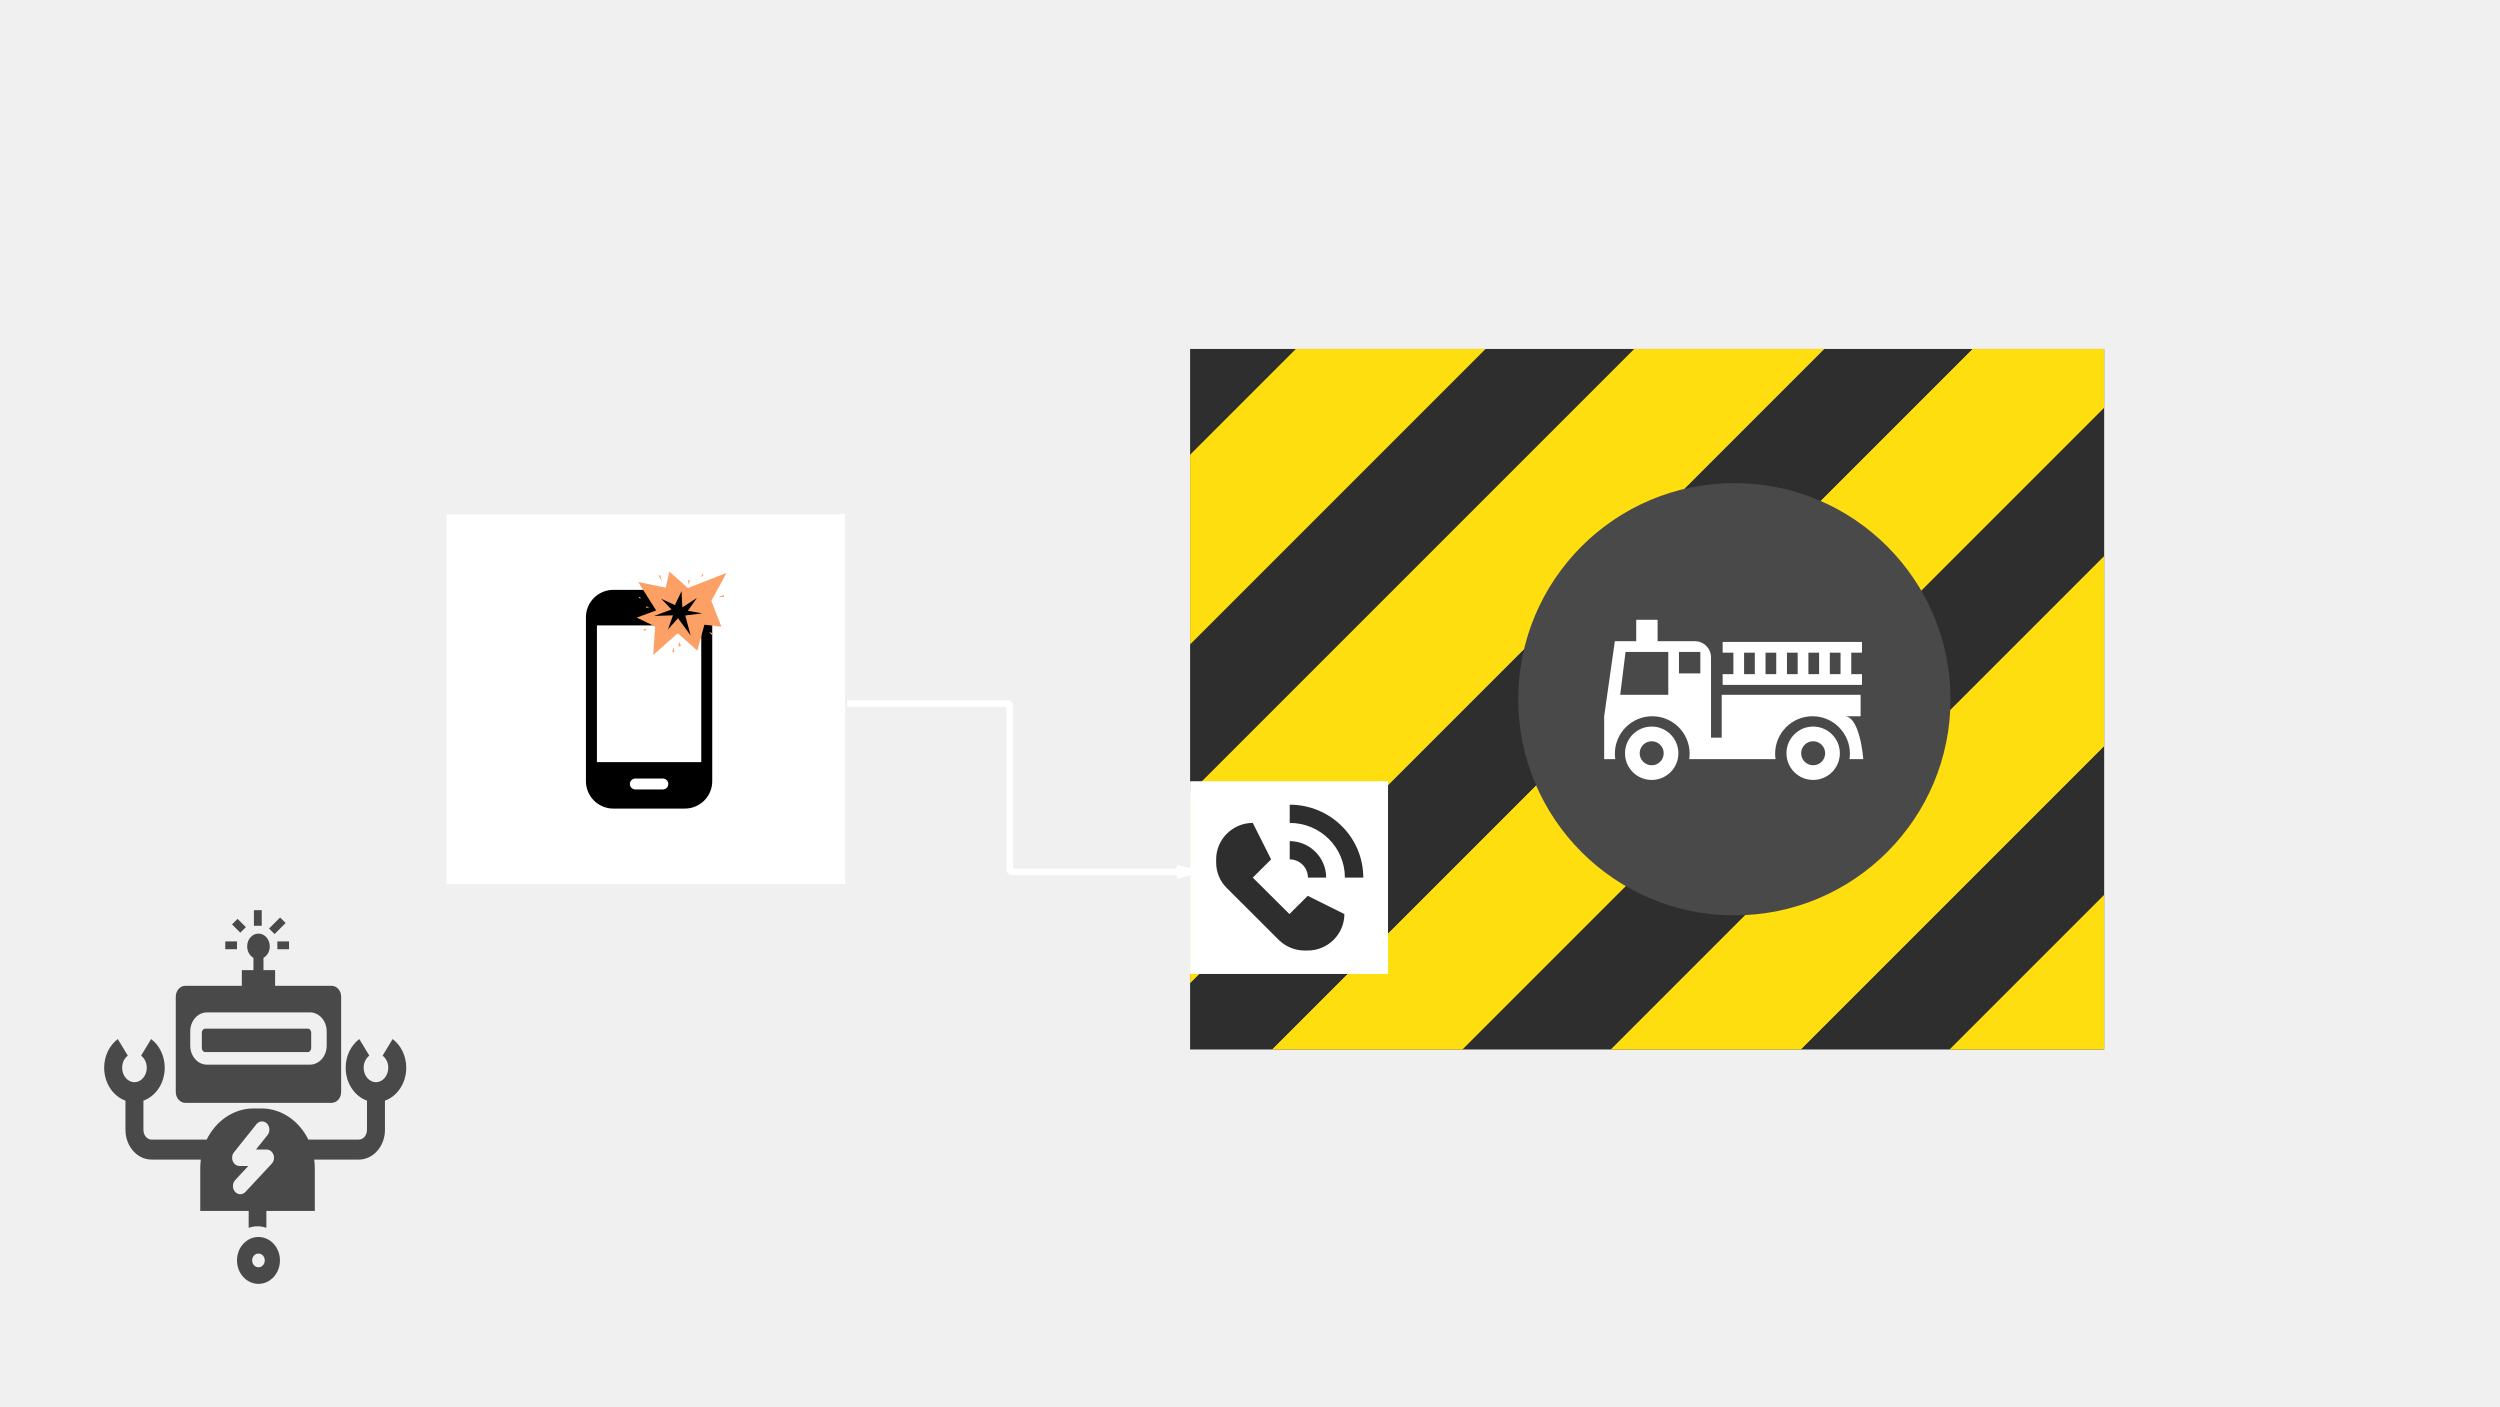
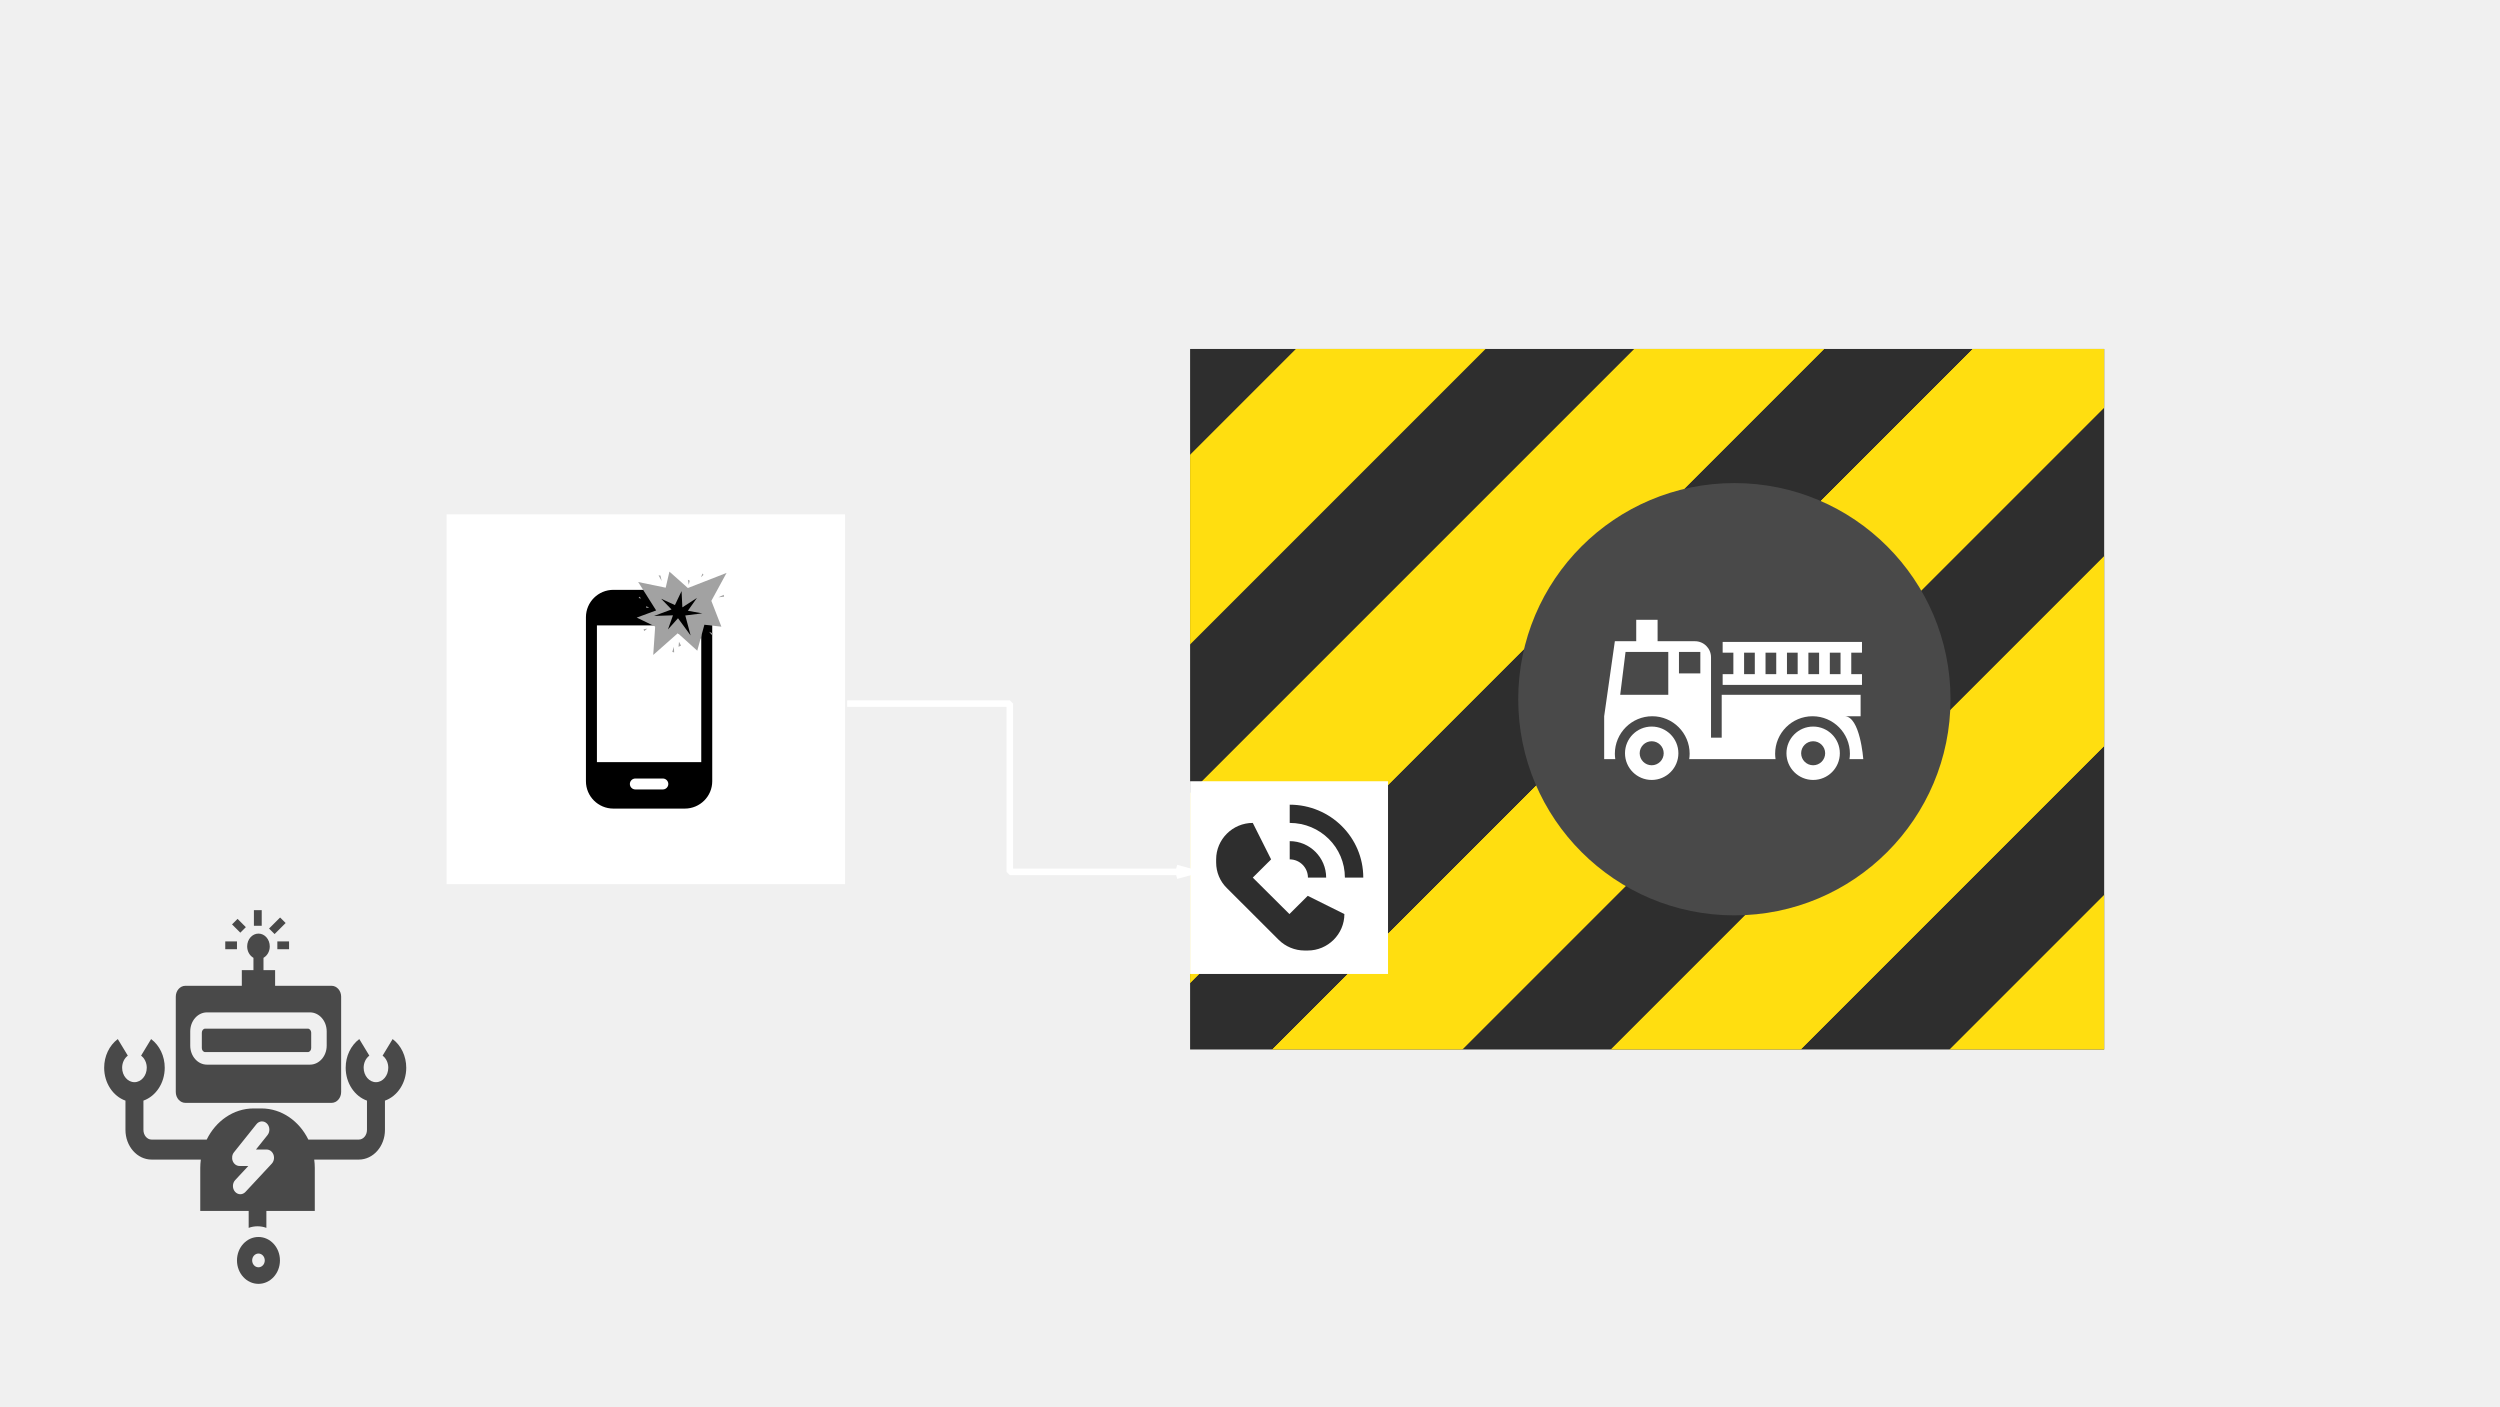
<svg xmlns="http://www.w3.org/2000/svg" xmlns:xlink="http://www.w3.org/1999/xlink" width="1920px" height="1080px" viewBox="0 0 1920 1080" version="1.1">
  <defs>
    <rect id="path-1" x="0" y="0" width="702" height="538" />
  </defs>
  <g id="Actual-Slides" stroke="none" stroke-width="1" fill="none" fill-rule="evenodd">
    <g id="callFireDepartmentOnPhoneExplosion">
      <g id="Action" transform="translate(343, 395)" fill="#FFFFFF">
        <rect id="Rectangle" x="0" y="0" width="306" height="284" />
      </g>
      <g id="Effect" transform="translate(914, 268)">
        <g id="Lines">
          <mask id="mask-2" fill="white">
            <use xlink:href="#path-1" />
          </mask>
          <use id="Mask" fill="#2E2E2E" xlink:href="#path-1" />
          <g id="Group-2" mask="url(#mask-2)" fill="#FFDE10">
            <g transform="translate(-516, -83)">
              <rect id="Rectangle-3" transform="translate(846.5344, 426.5344) rotate(-45) translate(-846.5344, -426.5344) " x="365.534" y="375.034" width="962" height="103" />
              <rect id="Rectangle-3-Copy" transform="translate(636.5344, 376.5344) rotate(-45) translate(-636.5344, -376.5344) " x="155.534" y="325.034" width="962" height="103" />
              <rect id="Rectangle-3-Copy-2" transform="translate(376.5344, 376.5344) rotate(-45) translate(-376.5344, -376.5344) " x="-104.466" y="325.034" width="962" height="103" />
              <rect id="Rectangle-3" transform="translate(1106.534, 426.5344) rotate(-45) translate(-1106.534, -426.5344) " x="625.534" y="375.034" width="962" height="103" />
              <rect id="Rectangle-3-Copy" transform="translate(896.5344, 376.5344) rotate(-45) translate(-896.5344, -376.5344) " x="415.534" y="325.034" width="962" height="103" />
              <rect id="Rectangle-3-Copy-2" transform="translate(636.5344, 376.5344) rotate(-45) translate(-636.5344, -376.5344) " x="155.534" y="325.034" width="962" height="103" />
              <rect id="Rectangle-3" transform="translate(1366.534, 426.5344) rotate(-45) translate(-1366.534, -426.5344) " x="885.534" y="375.034" width="962" height="103" />
              <rect id="Rectangle-3-Copy-3" transform="translate(1616.534, 426.5344) rotate(-45) translate(-1616.534, -426.5344) " x="1135.534" y="375.034" width="962" height="103" />
              <rect id="Rectangle-3-Copy" transform="translate(1156.534, 376.5344) rotate(-45) translate(-1156.534, -376.5344) " x="675.534" y="325.034" width="962" height="103" />
              <rect id="Rectangle-3-Copy-2" transform="translate(896.5344, 376.5344) rotate(-45) translate(-896.5344, -376.5344) " x="415.534" y="325.034" width="962" height="103" />
            </g>
          </g>
        </g>
        <g id="Call-box" transform="translate(0, 332)">
          <rect id="Rectangle" fill="#FFFFFF" x="0" y="0" width="152" height="148" />
          <g id="Calling" transform="translate(20, 18)" fill-rule="nonzero" fill="#2E2E2E">
            <path d="M56.5,0 L56.5,0 L56.5,14 C79.948,14 98.875,32.76 98.875,56 L98.875,56 L113,56 L113,56 C113,25.06 87.716,0 56.5,0 Z" id="Shape" />
            <path d="M70.495,56 L84.491,56 L84.491,56 C84.491,40.6 71.895,28 56.5,28 L56.5,42 C64.197,42 70.495,48.3 70.495,56 Z" id="Shape" />
            <path d="M47.977,103.74 C53.323,109.06 60.499,112 67.956,112 L70.347,112 C85.824,112 98.486,99.4 98.486,84 L70.347,70 L56.278,84 L28.139,56 L42.208,42 L28.139,14 C12.663,14 0,26.6 0,42 L0,44.38 C0,51.8 2.955,58.94 8.301,64.12 L47.977,103.74 Z" id="Shape" />
          </g>
        </g>
        <g id="Fire-Deparment" transform="translate(252, 103)">
          <circle id="Oval-Copy-2" fill="#494949" cx="166" cy="166" r="166" />
          <path d="M264,146.751 L255.77,146.751 L255.77,130.249 L264,130.249 L264,122 L157,122 L157,130.249 L165.232,130.249 L165.232,146.751 L157,146.751 L157,155 L264,155 L264,146.751 Z M181.692,146.751 L173.462,146.751 L173.462,130.249 L181.692,130.249 L181.692,146.751 Z M198.153,146.751 L189.923,146.751 L189.923,130.249 L198.153,130.249 L198.153,146.751 Z M214.615,146.751 L206.385,146.751 L206.385,130.249 L214.615,130.249 L214.615,146.751 Z M231.077,146.751 L222.845,146.751 L222.845,130.249 L231.077,130.249 L231.077,146.751 Z M247.54,146.751 L239.308,146.751 L239.308,130.249 L247.54,130.249 L247.54,146.751 Z" id="Shape" fill="#FFFFFF" fill-rule="nonzero" transform="translate(210.5, 138.5) scale(-1, 1) translate(-210.5, -138.5) " />
          <path d="M226.5,187 C215.176,187 206,196.181 206,207.5 C206,218.824 215.176,228 226.5,228 C237.824,228 247,218.824 247,207.5 C247,196.183 237.824,187 226.5,187 M226.5,216.727 C221.414,216.727 217.273,212.591 217.273,207.502 C217.273,202.418 221.414,198.277 226.5,198.277 C231.586,198.277 235.725,202.418 235.725,207.502 C235.725,212.591 231.586,216.727 226.5,216.727" id="Shape" fill="#FFFFFF" fill-rule="nonzero" transform="translate(226.5, 207.5) scale(-1, 1) translate(-226.5, -207.5) " />
          <path d="M102.5,187 C91.176,187 82,196.181 82,207.5 C82,218.824 91.176,228 102.5,228 C113.824,228 123,218.824 123,207.5 C123,196.183 113.824,187 102.5,187 M102.5,216.727 C97.414,216.727 93.275,212.591 93.275,207.502 C93.275,202.418 97.414,198.277 102.5,198.277 C107.586,198.277 111.727,202.418 111.727,207.502 C111.727,212.591 107.586,216.727 102.5,216.727" id="Shape" fill="#FFFFFF" fill-rule="nonzero" transform="translate(102.5, 207.5) scale(-1, 1) translate(-102.5, -207.5) " />
          <path d="M256.795,121.46 L240.381,121.46 L240.381,105 L223.968,105 L223.968,121.46 L195.246,121.46 C188.451,121.46 182.939,126.991 182.939,133.806 L182.939,179.074 L182.939,195.536 L174.731,195.536 L174.731,179.074 L174.731,162.614 L68.052,162.614 L68.052,179.074 L80.361,179.074 C68.397,179.076 66,212 66,212 L76.587,212 C76.394,210.649 76.26,209.283 76.26,207.884 C76.26,191.979 89.119,179.076 104.98,179.076 C120.84,179.076 133.7,191.976 133.7,207.884 C133.7,209.283 133.572,210.649 133.379,212 L199.677,212 C199.485,210.649 199.35,209.283 199.35,207.884 C199.35,191.979 212.21,179.076 228.07,179.076 C243.93,179.076 256.792,191.976 256.792,207.884 C256.792,209.283 256.662,210.649 256.47,212 L265,212 L265,179.076 L256.795,121.46 Z M207.558,146.154 L191.144,146.154 L191.144,129.692 L207.558,129.692 L207.558,146.154 Z M215.763,162.616 L215.763,129.692 L223.968,129.692 L240.381,129.692 L248.587,129.692 L252.689,162.616 L215.763,162.616 L215.763,162.616 Z" id="Shape" fill="#FFFFFF" fill-rule="nonzero" transform="translate(165.5, 158.5) scale(-1, 1) translate(-165.5, -158.5) " />
        </g>
      </g>
      <g id="Robot" transform="translate(80, 699)" fill-rule="nonzero" fill="#494949">
        <path d="M221.539,99 L213.834,111.741 C216.564,113.788 218.196,117.258 218.196,121.026 C218.196,127.138 213.956,132.113 208.748,132.113 C203.529,132.113 199.283,127.141 199.283,121.026 C199.283,117.258 200.915,113.788 203.646,111.738 L195.938,99 C189.392,103.905 185.482,112.137 185.482,121.026 C185.482,132.873 192.373,142.928 201.838,146.28 L201.838,168.778 C201.838,172.872 199.024,176.202 195.568,176.202 L156.803,176.202 C149.847,161.988 136.293,152.285 120.798,152.285 L114.759,152.285 C99.266,152.285 85.709,161.988 78.753,176.202 L36.427,176.202 C32.97,176.202 30.157,172.872 30.157,168.778 L30.157,146.28 C39.621,142.928 46.512,132.873 46.512,121.026 C46.512,112.137 42.603,103.905 36.057,99 L28.352,111.741 C31.082,113.785 32.714,117.258 32.714,121.026 C32.714,127.138 28.468,132.113 23.249,132.113 C18.041,132.113 13.801,127.141 13.801,121.026 C13.801,117.258 15.433,113.788 18.164,111.741 L10.458,99 C3.909,103.905 0,112.141 0,121.026 C0,132.877 6.891,142.934 16.355,146.283 L16.355,168.778 C16.355,181.339 25.359,191.558 36.427,191.558 L74.24,191.558 C73.978,193.627 73.799,195.722 73.799,197.867 L73.799,230.986 L110.98,230.986 L110.98,244 C113.124,243.22 115.405,242.786 117.78,242.786 C120.154,242.786 122.435,243.22 124.579,244 L124.579,230.986 L161.76,230.986 L161.76,197.867 C161.76,195.722 161.578,193.627 161.319,191.558 L195.573,191.558 C206.638,191.558 215.645,181.339 215.645,168.778 L215.645,146.283 C225.109,142.934 232,132.88 232,121.026 C231.997,112.141 228.088,103.905 221.539,99 Z M128.711,194.698 L108.509,216.397 C107.407,217.579 105.986,218.169 104.568,218.169 C103.081,218.169 101.598,217.522 100.485,216.239 C98.309,213.729 98.372,209.73 100.627,207.306 L110.718,196.466 L103.938,196.466 C101.703,196.466 99.676,195.005 98.762,192.737 C97.845,190.468 98.212,187.809 99.699,185.952 L116.962,164.355 C119.047,161.747 122.634,161.515 124.975,163.835 C127.318,166.151 127.526,170.147 125.442,172.752 L116.581,183.836 L124.77,183.836 C127.085,183.836 129.166,185.401 130.032,187.787 C130.898,190.176 130.374,192.908 128.711,194.698 Z" id="Shape" />
        <path d="M77.56,109 L156.44,109 C157.828,109 159,107.574 159,105.885 L159,94.115 C159,92.426 157.828,91 156.44,91 L77.56,91 C76.172,91 75,92.426 75,94.115 L75,105.885 C74.997,107.574 76.172,109 77.56,109 Z" id="Shape" />
        <polygon id="Shape" points="121 0 118 0 115 0 115 12 121 12" />
        <polygon id="Shape" points="133 30 142 30 142 27 142 24 133 24" />
        <polygon id="Shape" points="102 24 93 24 93 27 93 30 102 30" />
        <rect id="Rectangle-path" transform="translate(133, 12) rotate(45) translate(-133, -12) " x="130" y="6" width="6" height="12" />
        <rect id="Rectangle-path" transform="translate(103.5, 12) rotate(45) translate(-103.5, -12) " x="99" y="9" width="9" height="6" />
        <path d="M174.646,58.093 L131.285,58.093 L131.285,46.043 L122.356,46.043 L122.356,36.616 C125.205,35.002 127.181,31.7 127.181,27.842 C127.181,22.408 123.297,18 118.503,18 C113.708,18 109.824,22.405 109.824,27.842 C109.824,31.7 111.8,35.005 114.65,36.616 L114.65,46.043 L105.718,46.043 L105.718,58.093 L62.354,58.093 C58.309,58.093 55,61.846 55,66.433 L55,139.66 C55,144.247 58.309,148 62.354,148 L174.646,148 C178.691,148 182,144.247 182,139.66 L182,66.436 C182.003,61.846 178.694,58.093 174.646,58.093 Z M170.898,104.081 C170.898,112.113 165.136,118.647 158.053,118.647 L78.95,118.647 C71.866,118.647 66.105,112.113 66.105,104.081 L66.105,93.075 C66.105,85.043 71.866,78.509 78.95,78.509 L158.053,78.509 C165.136,78.509 170.898,85.043 170.898,93.075 L170.898,104.081 Z" id="Shape" />
        <path d="M102,269 C102,278.939 109.386,287 118.5,287 C127.611,287 135,278.943 135,269 C135,259.057 127.614,251 118.5,251 C109.386,251 102,259.061 102,269 Z M123.342,269 C123.342,271.916 121.173,274.282 118.5,274.282 C115.824,274.282 113.658,271.916 113.658,269 C113.658,266.084 115.827,263.718 118.5,263.718 C121.173,263.718 123.342,266.084 123.342,269 Z" id="Shape" />
      </g>
      <polyline id="Path-2" stroke="#FFFFFF" stroke-width="5" stroke-linejoin="bevel" points="650.621 540.351 775.542 540.351 775.542 669.591 914.245 669.591" />
      <path id="Path-2-decoration-1" d="M903.445,672.591 L914.245,669.591 L903.445,666.591" stroke="#FFFFFF" stroke-width="5" stroke-linejoin="bevel" />
      <g id="noun_1131411" transform="translate(450, 453)" fill-rule="nonzero" fill="#000000">
        <path d="M75.913,0 L21.087,0 C9.441,0 0,9.402 0,21 L0,147 C0,158.598 9.441,168 21.087,168 L75.913,168 C87.559,168 97,158.598 97,147 L97,21 C97,9.402 87.559,0 75.913,0 Z M59.043,153.3 L37.957,153.3 C35.627,153.3 33.739,151.42 33.739,149.1 C33.739,146.78 35.627,144.9 37.957,144.9 L59.043,144.9 C61.373,144.9 63.261,146.78 63.261,149.1 C63.261,151.42 61.373,153.3 59.043,153.3 Z M88.565,132.3 L8.435,132.3 L8.435,27.3 L88.565,27.3 L88.565,132.3 Z" id="Shape" />
      </g>
      <polygon id="Rectangle-2" fill="#000000" points="507.241 467 541.699 477.535 537.458 491.406 503 480.871" />
-       <g id="noun_563989" transform="translate(489, 439)" fill-rule="nonzero" fill="#FDA066">
+       <g id="noun_563989" transform="translate(489, 439)" fill-rule="nonzero" fill="#A2A2A2">
        <path d="M69,0.998 L39.286,12.6 L25.114,0 L22.254,12.351 L1.119,7.984 L14.919,29.817 L0,35.306 L14.173,42.168 L12.681,64 L31.578,47.283 L46.497,60.756 L51.968,40.795 L65.022,42.292 L57.314,22.456 L69,0.998 Z M37.297,33.684 L41.4,49.029 L31.703,35.805 L23.995,44.413 L27.849,33.559 L13.303,34.058 L26.73,29.068 L18.773,20.834 L29.341,25.7 L34.438,14.971 L35.059,27.446 L46.249,20.211 L39.286,30.066 L50.351,32.062 L37.297,33.684 Z" id="Shape" />
        <polygon id="Shape" points="57.606 48.602 58.458 47.456 55.583 46.195" />
        <polygon id="Shape" points="5.271 44.242 5.697 45.714 8.146 43.789" />
        <polygon id="Shape" points="27.312 61.681 28.75 62.075 28.529 57.744" />
        <polygon id="Shape" points="18.208 3.015 16.771 2.887 19.167 7.218" />
        <polygon id="Shape" points="32.104 57.744 34.021 56.815 32.464 53.895" />
        <polygon id="Shape" points="39.955 10.105 40.729 6.943 39.292 6.256" />
        <path d="M49.354,4.331 C49.354,4.331 51.156,2.494 51.262,2.494 C51.368,2.494 50.52,1.444 50.52,1.444 L49.354,4.331 Z" id="Shape" />
        <polygon id="Shape" points="62.771 19.729 66.814 17.805 67.083 19.248" />
        <polygon id="Shape" points="2.156 19.248 1.438 20.259 3.354 20.692" />
        <polygon id="Shape" points="9.583 27.91 7.44 26.466 7.188 27.717" />
      </g>
    </g>
  </g>
</svg>
